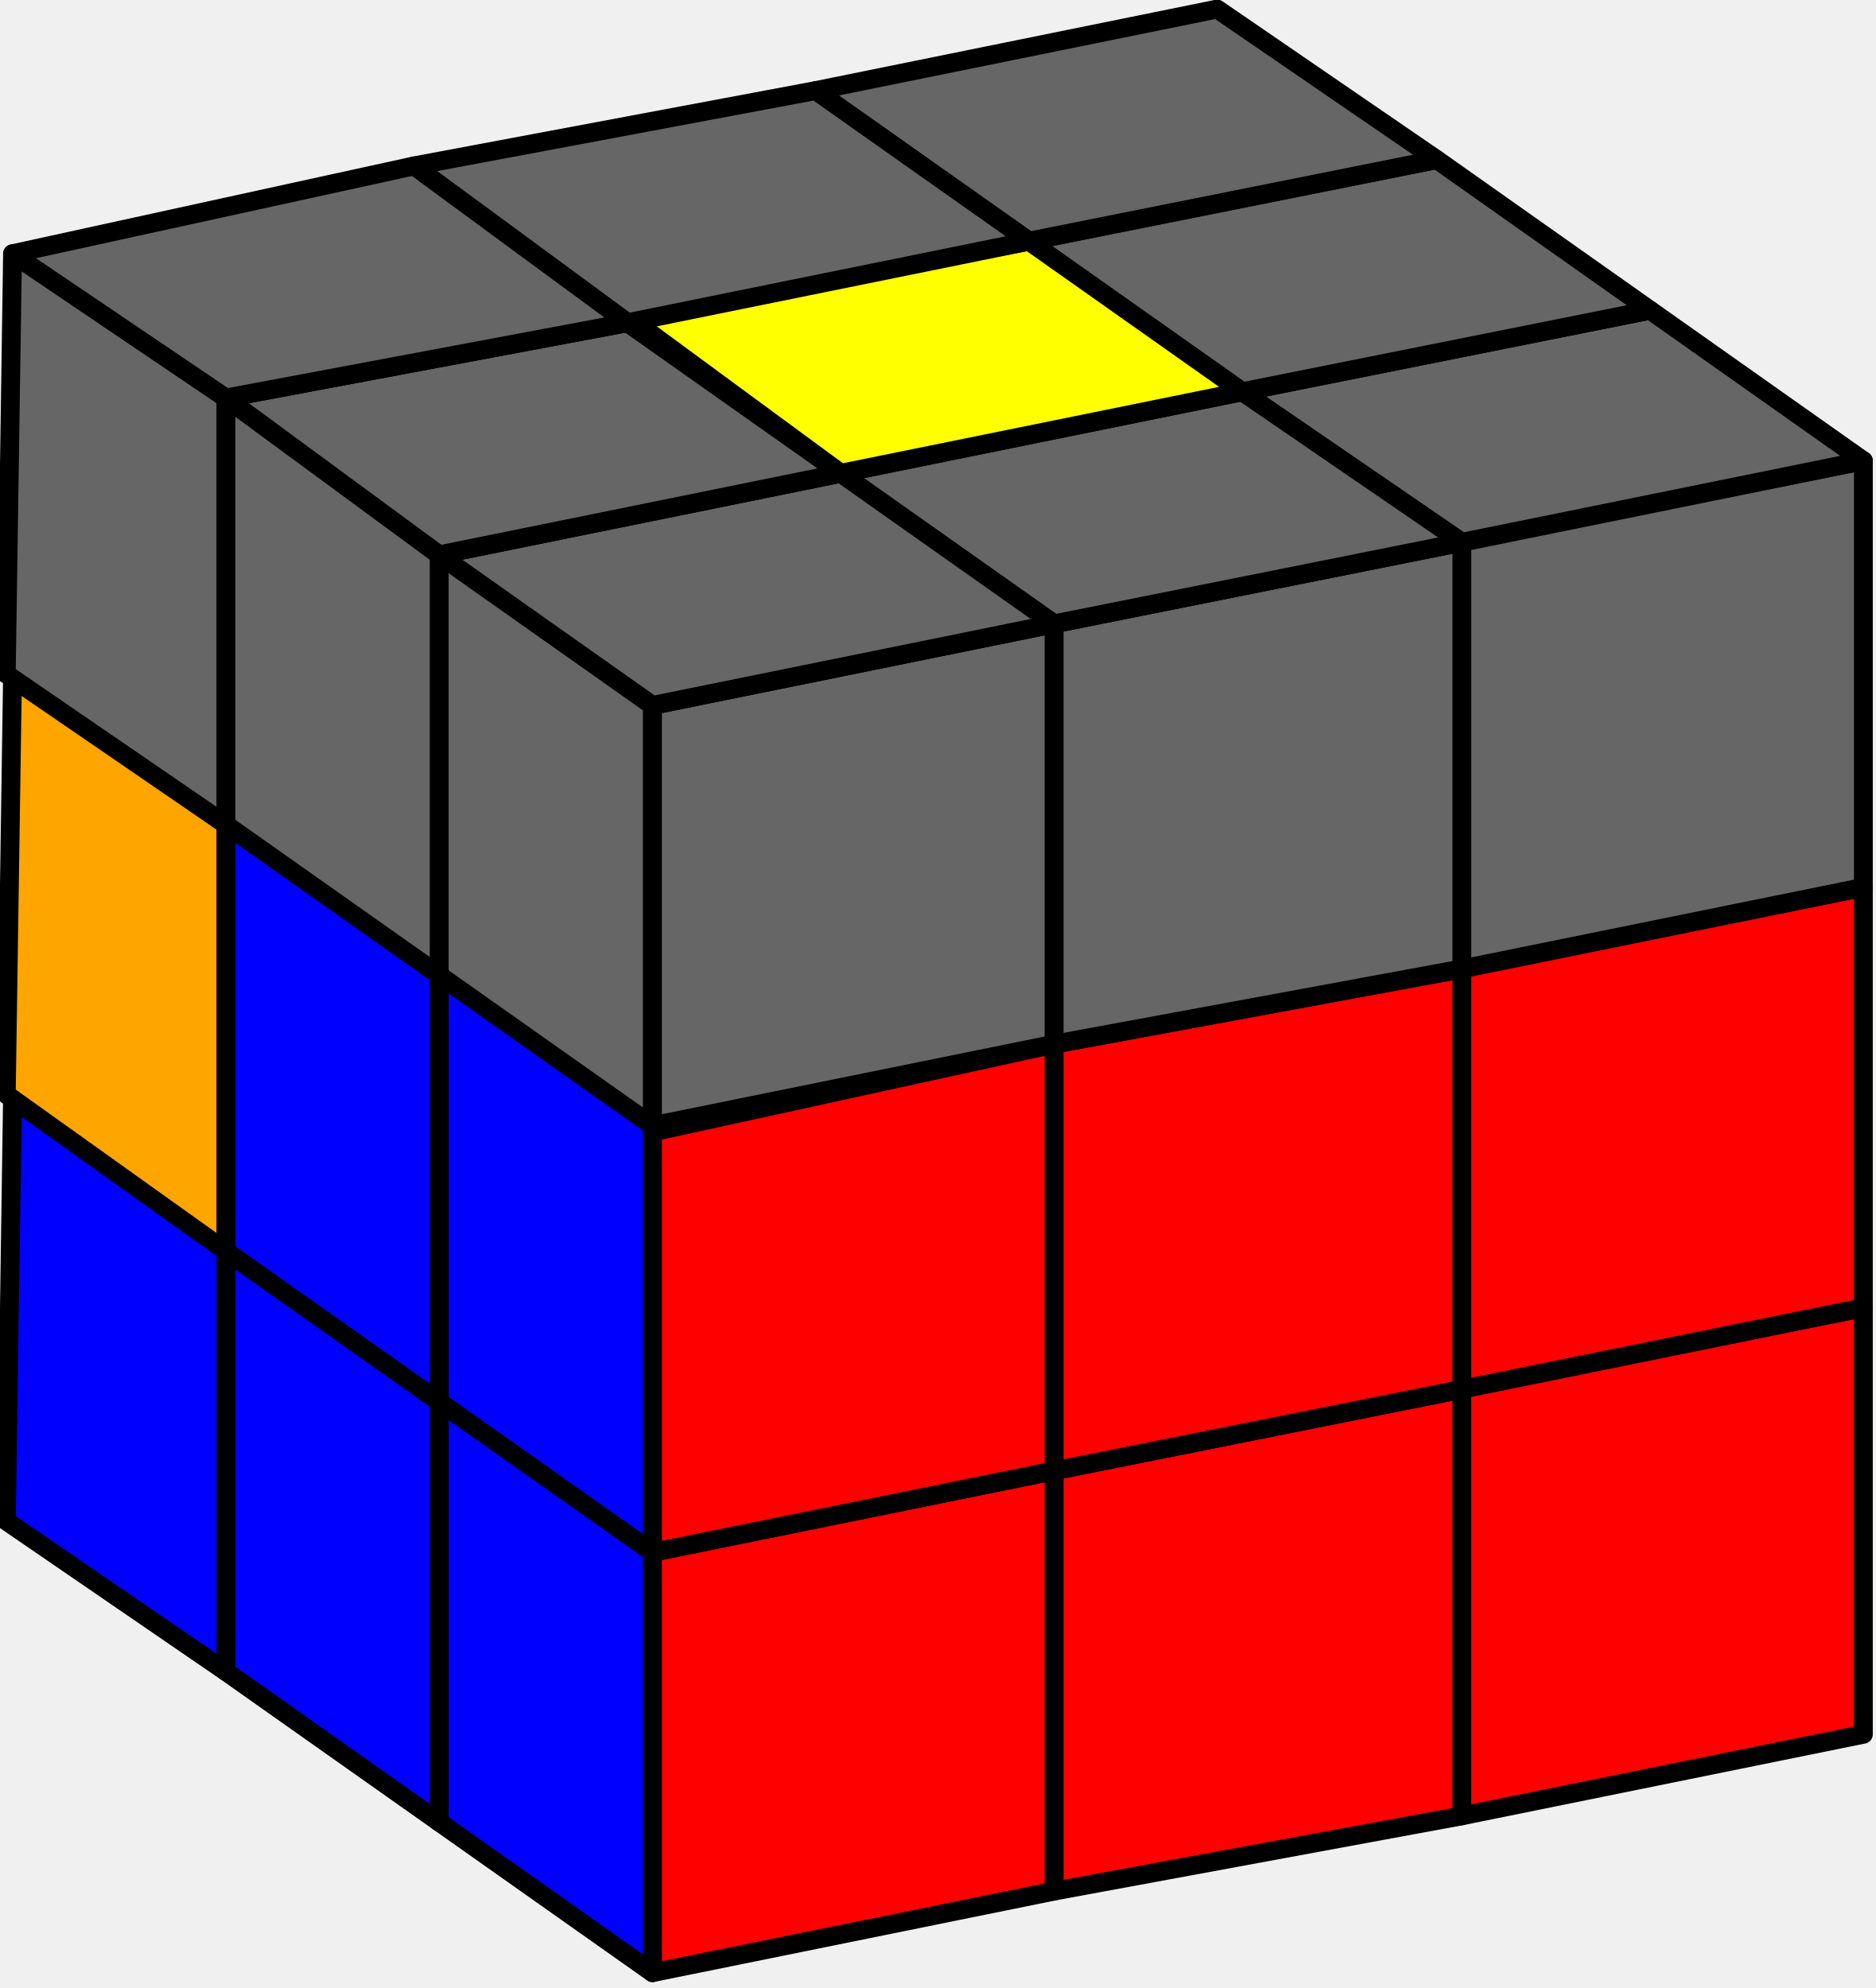
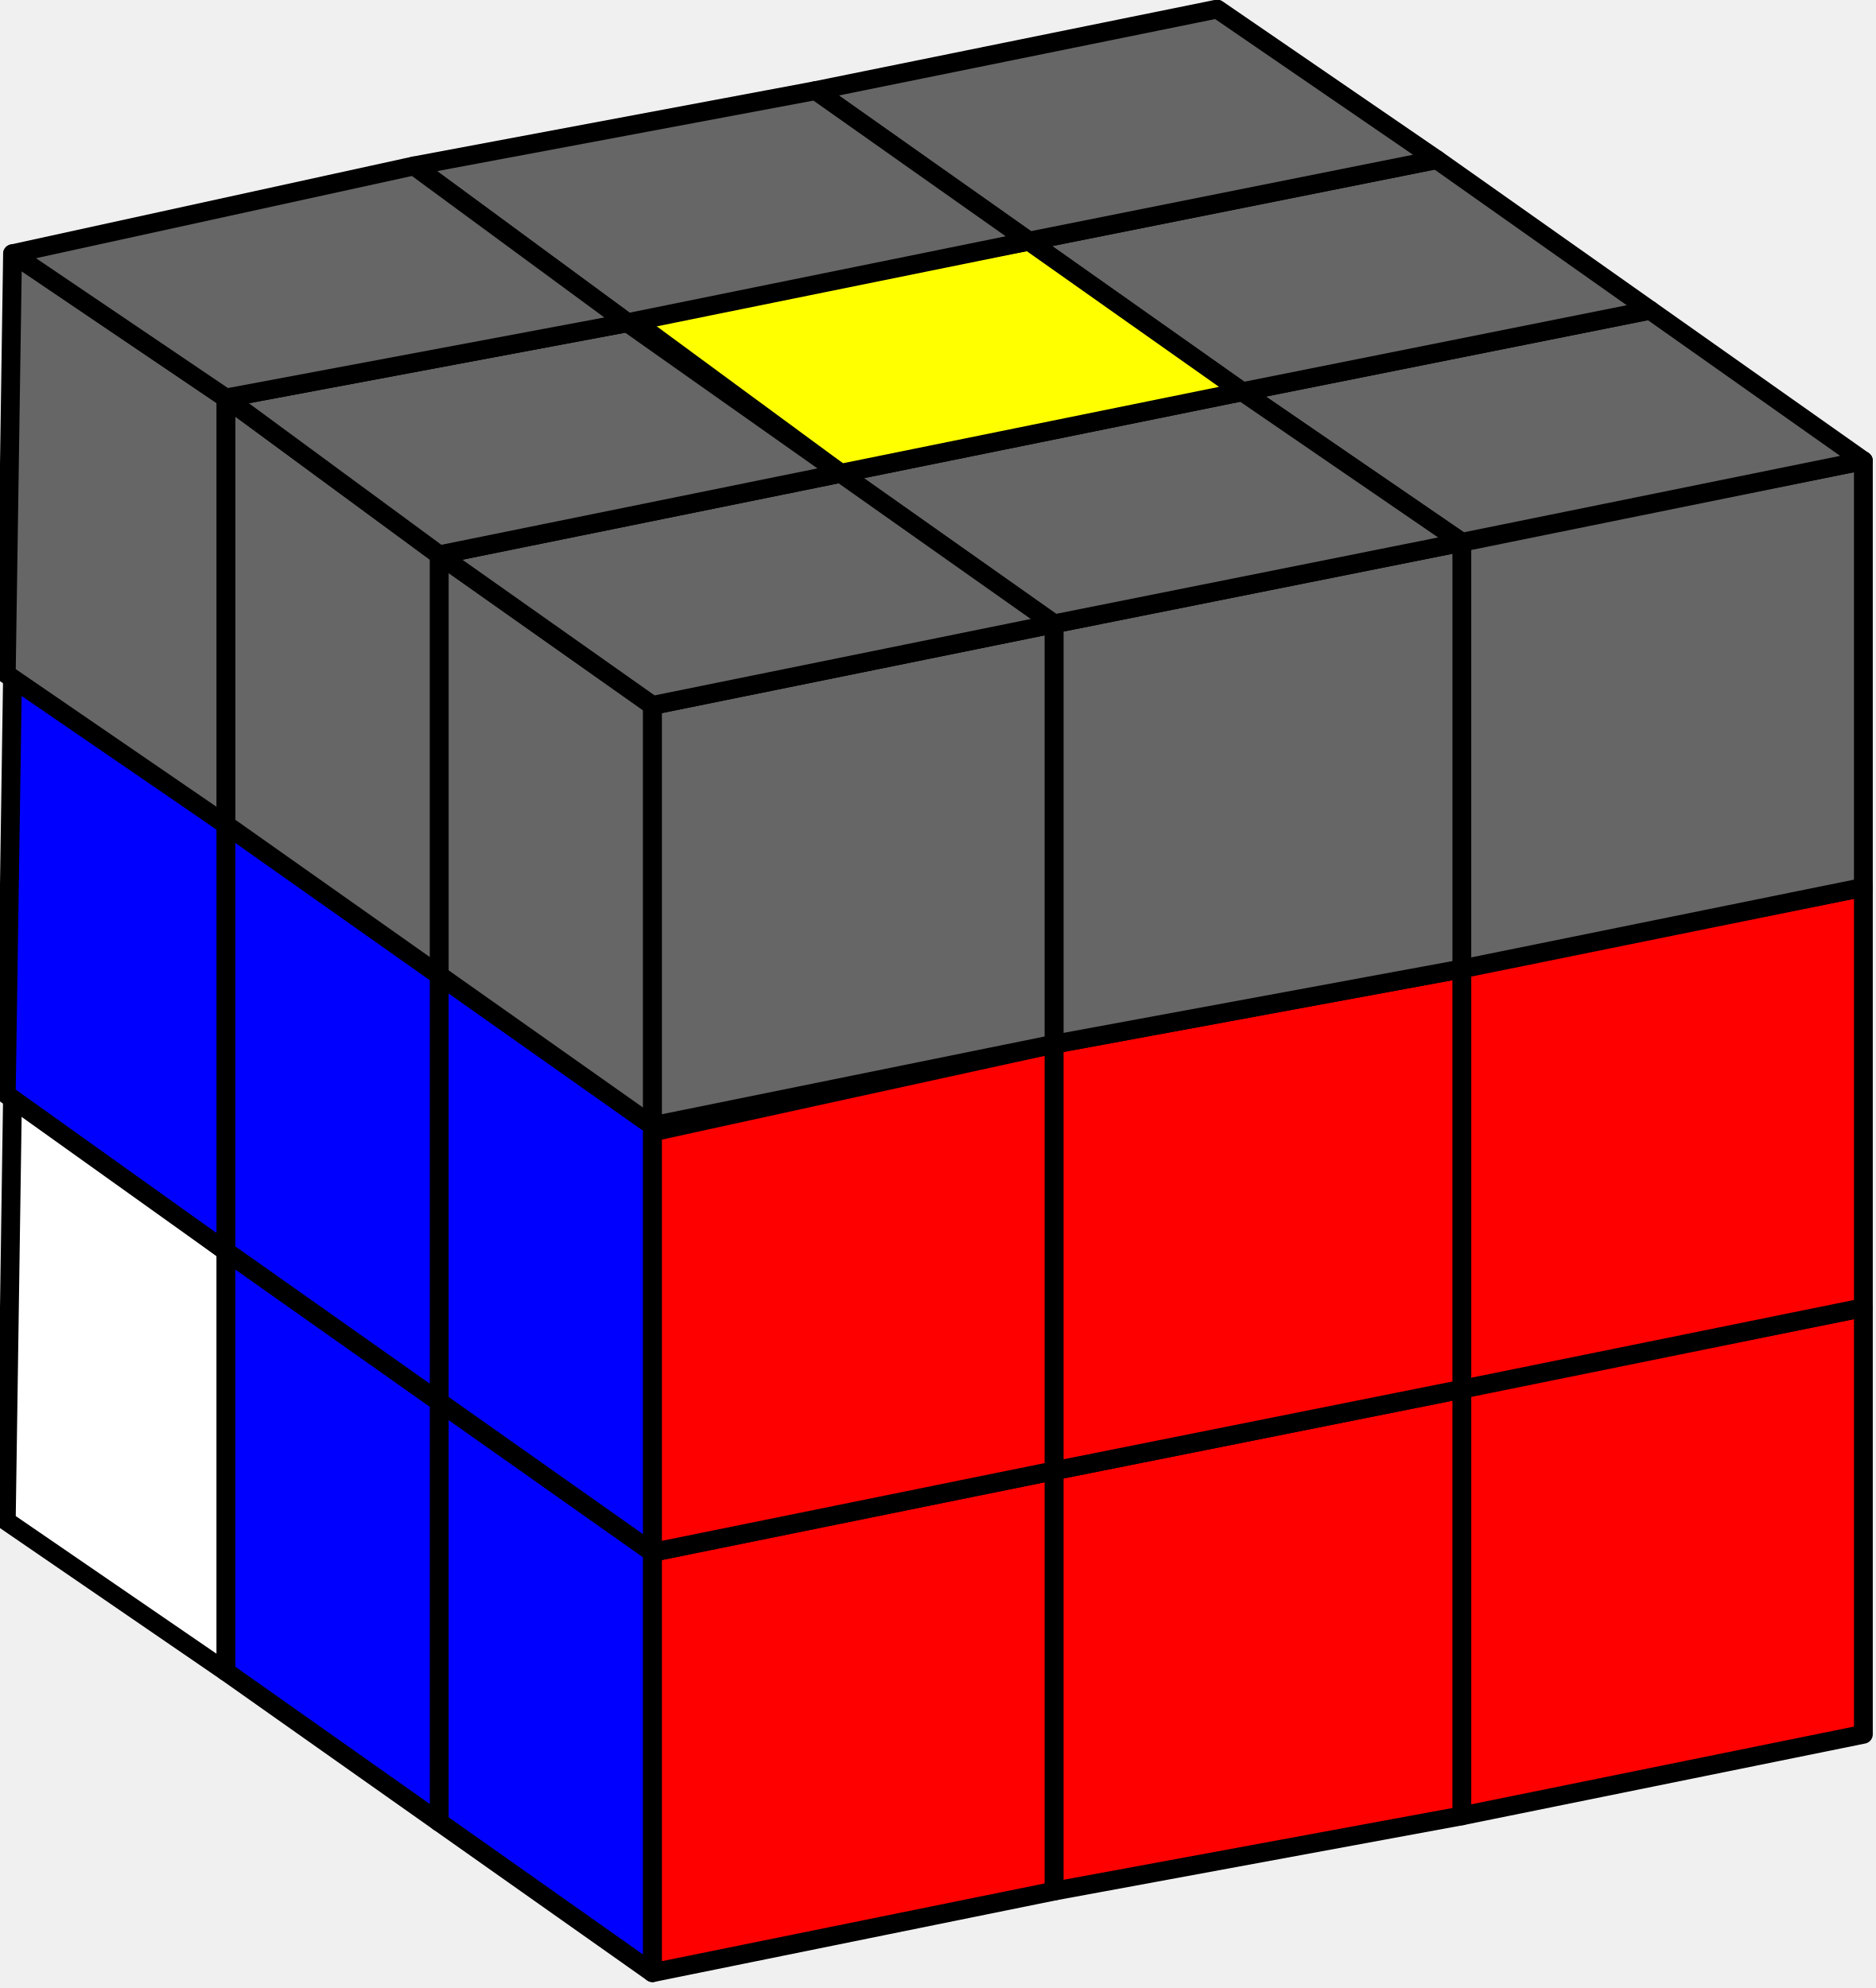
<svg xmlns="http://www.w3.org/2000/svg" width="225.7" height="239.2" viewBox="0 0 29.9 31.6">
  <g stroke="#000000" stroke-linejoin="round" stroke-width="0.3" paint-order="fill markers stroke">
    <path fill="#0000ff" d="m75.8 134.3 3.4 2.4v6.7l-3.4-2.4z" transform="translate(-68.8 -112)" />
    <path fill="#0000ff" d="m72.4 131.9 3.4 2.4v6.7l-3.4-2.4z" transform="translate(-68.8 -112)" />
-     <path fill="#0000ff" d="m69 129.4 3.4 2.5v6.7l-3.5-2.4z" transform="translate(-68.8 -112)" />
+     <path fill="#ffffff" d="m69 129.4 3.4 2.5v6.7l-3.5-2.4z" transform="translate(-68.8 -112)" />
    <path fill="#0000ff" d="m75.8 127.5 3.4 2.4v6.8l-3.4-2.4z" transform="translate(-68.8 -112)" />
    <path fill="#0000ff" d="m72.4 125.1 3.4 2.4v6.8l-3.4-2.4z" transform="translate(-68.8 -112)" />
-     <path fill="#ffa500" d="m69 122.7 3.4 2.4v6.8l-3.5-2.5z" transform="translate(-68.8 -112)" />
+     <path fill="#0000ff" d="m69 122.7 3.4 2.4v6.8l-3.5-2.5z" transform="translate(-68.8 -112)" />
    <path fill="#666666" d="m75.8 120.8 3.4 2.4v6.7l-3.4-2.4z" transform="translate(-68.8 -112)" />
    <path fill="#666666" d="m72.4 118.3 3.4 2.5v6.7l-3.4-2.4z" transform="translate(-68.8 -112)" />
    <path fill="#666666" d="m69 116 3.4 2.3v6.8l-3.5-2.4z" transform="translate(-68.8 -112)" />
    <path fill="#ff0000" d="m92 134.1 6.5-1.3v6.8l-6.4 1.3z" transform="translate(-68.8 -112)" />
    <path fill="#ff0000" d="m85.6 135.4 6.5-1.3v6.8l-6.5 1.2z" transform="translate(-68.8 -112)" />
    <path fill="#ff0000" d="m79.2 136.7 6.4-1.3v6.7l-6.4 1.3z" transform="translate(-68.8 -112)" />
    <path fill="#ff0000" d="m92 127.4 6.5-1.3v6.7l-6.4 1.3z" transform="translate(-68.8 -112)" />
    <path fill="#ff0000" d="m85.6 128.6 6.5-1.2v6.7l-6.5 1.3z" transform="translate(-68.8 -112)" />
    <path fill="#ff0000" d="m79.2 130 6.4-1.4v6.8l-6.4 1.3z" transform="translate(-68.8 -112)" />
    <path fill="#666666" d="m92 120.6 6.5-1.3v6.8l-6.4 1.3z" transform="translate(-68.8 -112)" />
    <path fill="#666666" d="m85.6 121.9 6.5-1.3v6.8l-6.5 1.2z" transform="translate(-68.8 -112)" />
    <path fill="#666666" d="m79.2 123.2 6.4-1.3v6.7l-6.4 1.3z" transform="translate(-68.8 -112)" />
    <path fill="#666666" d="m88.6 118.2 6.5-1.3 3.4 2.4-6.4 1.3z" transform="translate(-68.8 -112)" />
    <path fill="#666666" d="m82.2 119.5 6.4-1.3 3.5 2.4-6.5 1.3z" transform="translate(-68.8 -112)" />
    <path fill="#666666" d="m75.8 120.8 6.4-1.3 3.4 2.4-6.4 1.3z" transform="translate(-68.8 -112)" />
    <path fill="#666666" d="m85.2 115.8 6.5-1.3 3.4 2.4-6.5 1.3z" transform="translate(-68.8 -112)" />
    <path fill="#ffff00" d="m78.8 117 6.4-1.2 3.4 2.4-6.4 1.3z" transform="translate(-68.8 -112)" />
    <path fill="#666666" d="m72.4 118.3 6.4-1.2 3.4 2.4-6.4 1.3z" transform="translate(-68.8 -112)" />
    <path fill="#666666" d="m81.8 113.4 6.4-1.3 3.5 2.4-6.5 1.3z" transform="translate(-68.8 -112)" />
    <path fill="#666666" d="m75.4 114.6 6.4-1.2 3.4 2.4-6.4 1.3z" transform="translate(-68.8 -112)" />
    <path fill="#666666" d="m69 116 6.4-1.4 3.4 2.5-6.4 1.2z" transform="translate(-68.8 -112)" />
  </g>
</svg>
